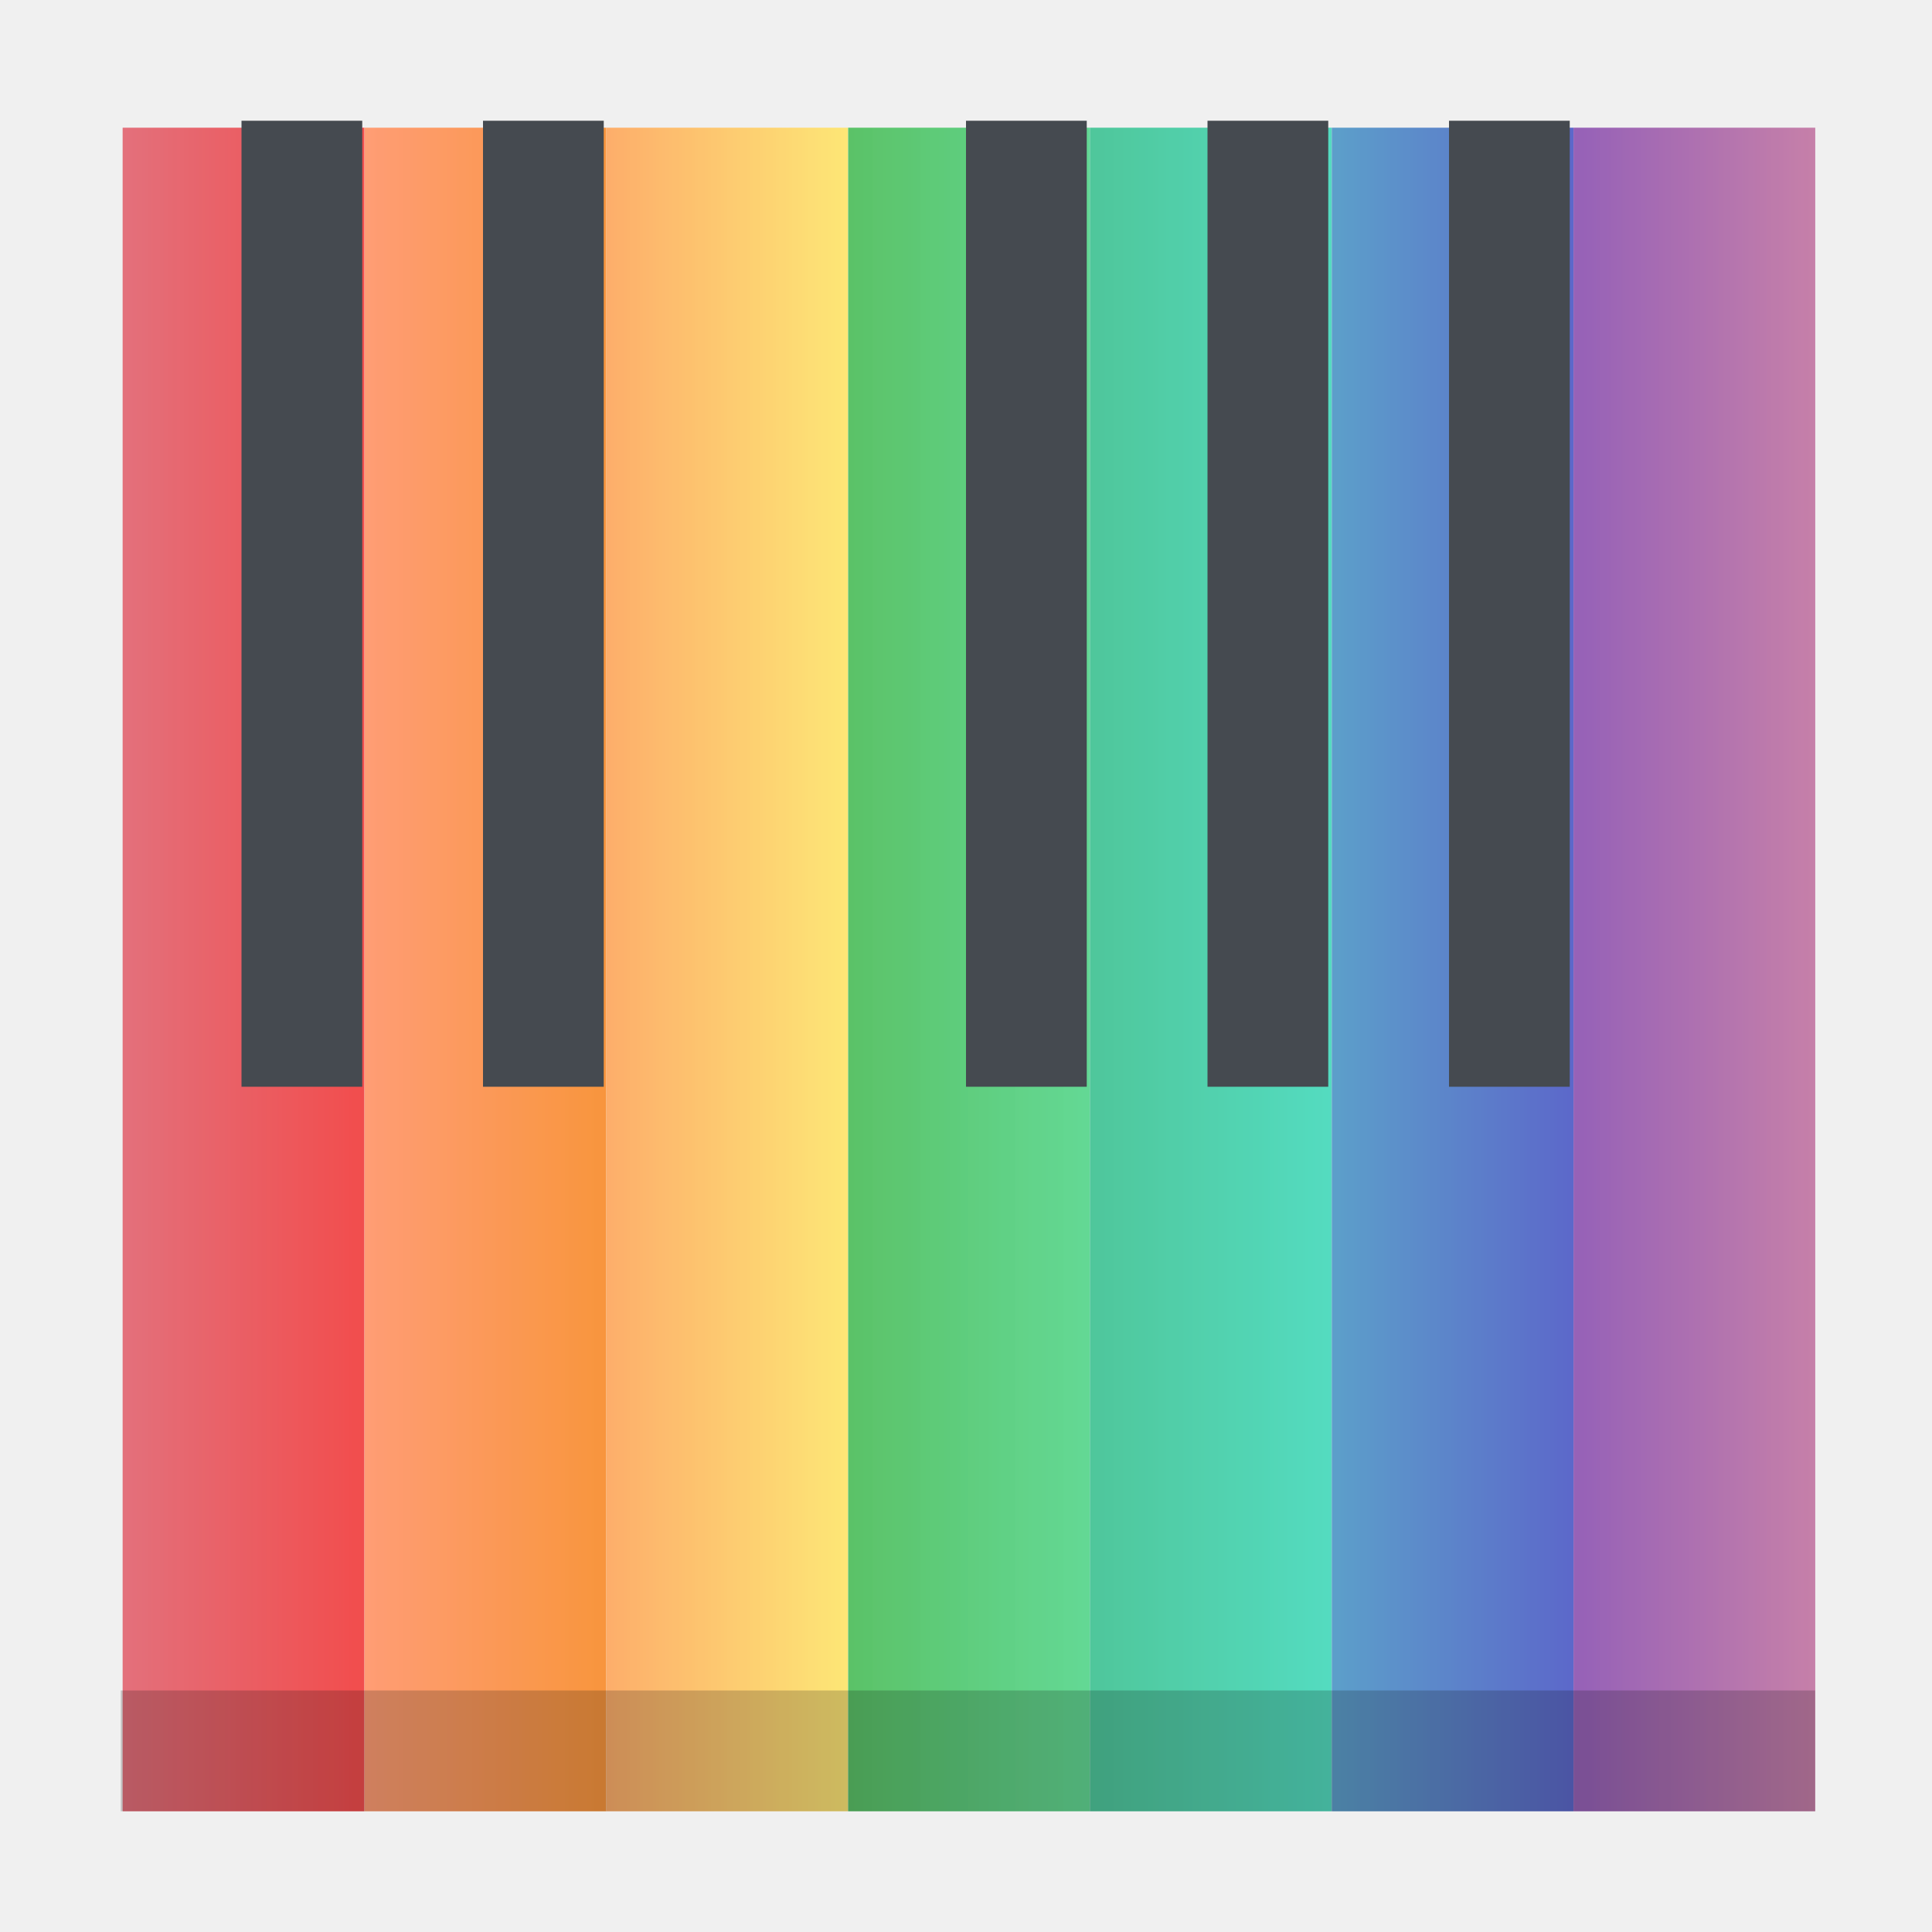
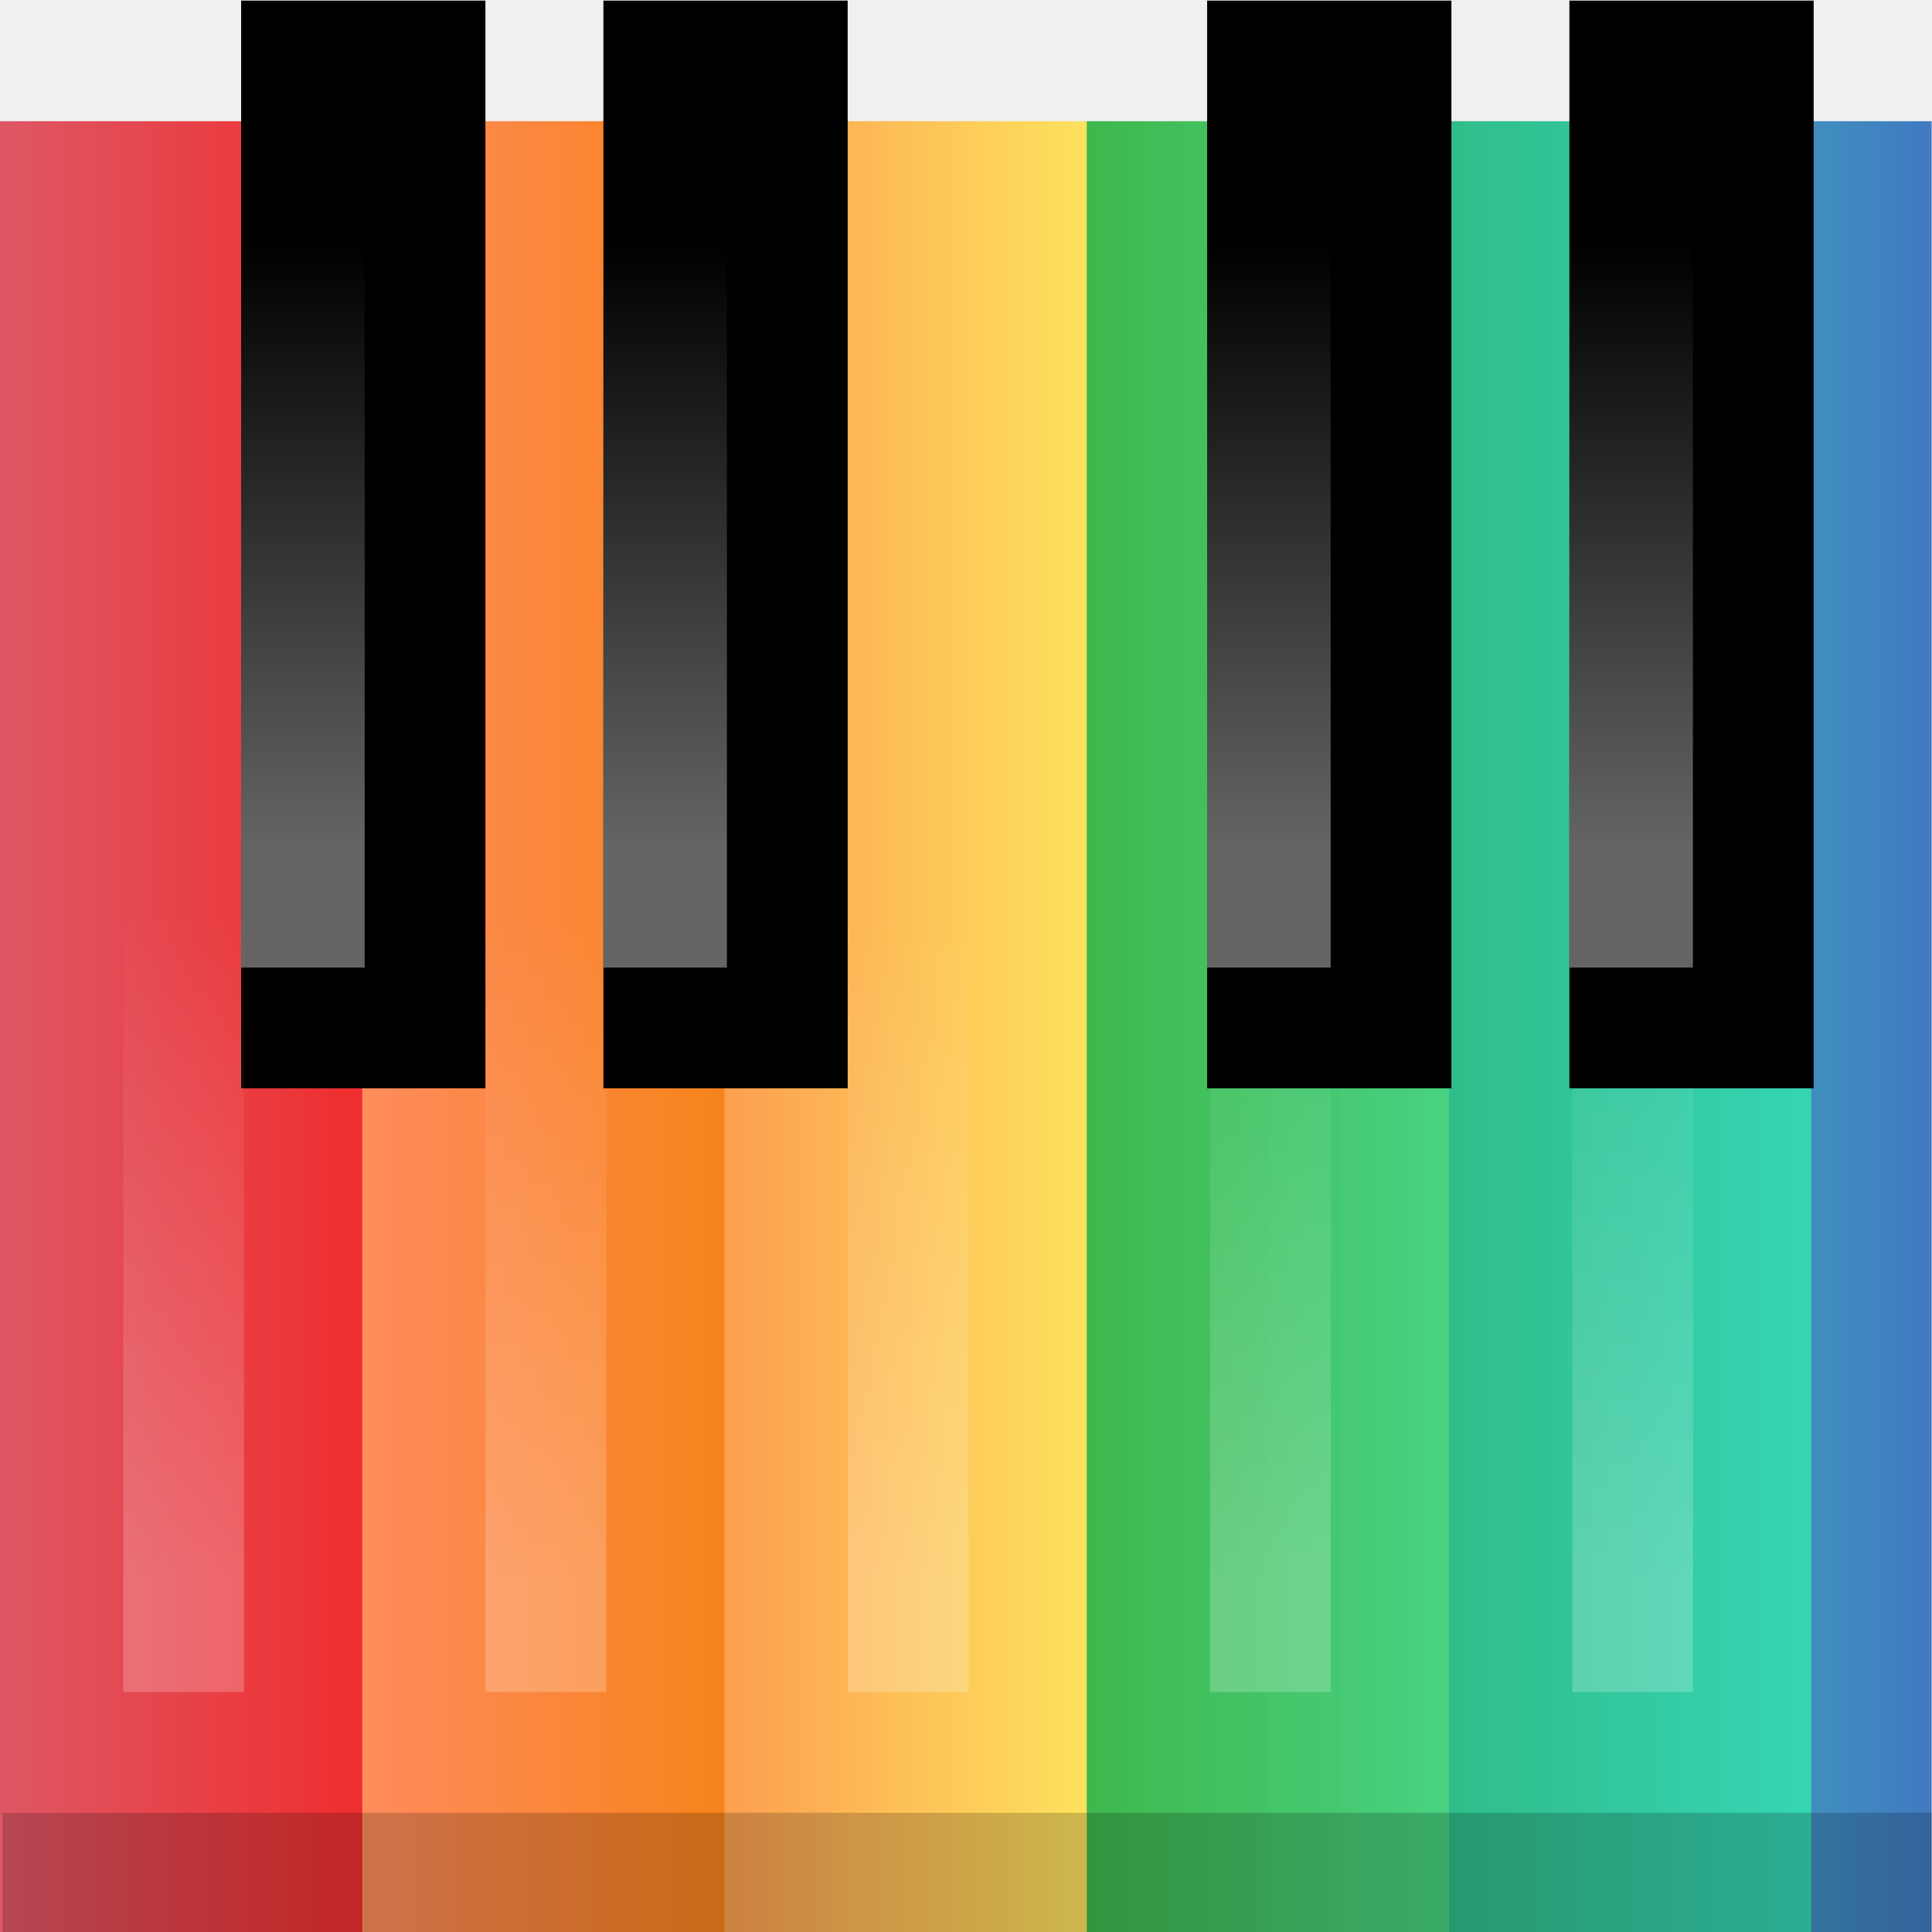
<svg xmlns="http://www.w3.org/2000/svg" xmlns:xlink="http://www.w3.org/1999/xlink" width="16" height="16" id="svg2985" version="1.1">
  <defs id="defs2987">
    <linearGradient id="linearGradient3849">
      <stop id="stop3851" offset="0" style="stop-color:#ffffff;stop-opacity:1" />
      <stop id="stop3853" offset="1" style="stop-color:#ffffff;stop-opacity:0" />
    </linearGradient>
    <linearGradient id="linearGradient3997">
      <stop style="stop-color:#7530a1;stop-opacity:1" offset="0" id="stop3999" />
      <stop style="stop-color:#b6598d;stop-opacity:1" offset="1" id="stop4001" />
    </linearGradient>
    <linearGradient id="linearGradient3989">
      <stop style="stop-color:#2980b9;stop-opacity:1;" offset="0" id="stop3991" />
      <stop style="stop-color:#2937b9;stop-opacity:1" offset="1" id="stop3993" />
    </linearGradient>
    <linearGradient id="linearGradient3981">
      <stop style="stop-color:#18b57c;stop-opacity:1" offset="0" id="stop3983" />
      <stop style="stop-color:#1ed1ad;stop-opacity:1" offset="1" id="stop3985" />
    </linearGradient>
    <linearGradient id="linearGradient3973">
      <stop style="stop-color:#28af38;stop-opacity:1" offset="0" id="stop3975" />
      <stop style="stop-color:#2ecc71;stop-opacity:0.98" offset="1" id="stop3977" />
    </linearGradient>
    <linearGradient id="linearGradient3965">
      <stop style="stop-color:#fd943c;stop-opacity:1" offset="0" id="stop3967" />
      <stop style="stop-color:#fddf4b;stop-opacity:1" offset="1" id="stop3969" />
    </linearGradient>
    <linearGradient id="linearGradient3957">
      <stop style="stop-color:#ff7e4a;stop-opacity:1" offset="0" id="stop3959" />
      <stop style="stop-color:#f67400;stop-opacity:1" offset="1" id="stop3961" />
    </linearGradient>
    <linearGradient id="linearGradient3949">
      <stop style="stop-color:#da4453;stop-opacity:1" offset="0" id="stop3951" />
      <stop style="stop-color:#ed1515;stop-opacity:1" offset="1" id="stop3953" />
    </linearGradient>
    <linearGradient id="linearGradient3911">
      <stop style="stop-color:#808080;stop-opacity:1;" offset="0" id="stop3913" />
      <stop style="stop-color:#808080;stop-opacity:0;" offset="1" id="stop3915" />
    </linearGradient>
    <linearGradient id="linearGradient4219">
      <stop style="stop-color:#999a9c;stop-opacity:1" offset="0" id="stop4221" />
      <stop style="stop-color:#f4f5f5;stop-opacity:1" offset="1" id="stop4223" />
    </linearGradient>
    <linearGradient id="linearGradient4227">
      <stop id="stop4229" offset="0" style="stop-color:#292c2f;stop-opacity:1" />
      <stop id="stop4231" offset="1" style="stop-color:#000000;stop-opacity:0;" />
    </linearGradient>
    <linearGradient xlink:href="#linearGradient4227" id="linearGradient3066" gradientUnits="userSpaceOnUse" x1="406.143" y1="526.655" x2="424.143" y2="543.655" gradientTransform="matrix(0.3357886,0,0,0.3691371,-128.0047,-159.5624)" />
    <linearGradient xlink:href="#linearGradient4219" id="linearGradient3069" gradientUnits="userSpaceOnUse" x1="25" y1="34" x2="25" y2="14" gradientTransform="translate(32,1e-5)" />
    <linearGradient xlink:href="#linearGradient3911" id="linearGradient3917" x1="11.042" y1="23.048" x2="11.042" y2="13.109" gradientUnits="userSpaceOnUse" gradientTransform="matrix(0.3357886,0,0,0.3691371,-0.02126345,31.15421)" />
    <linearGradient xlink:href="#linearGradient3911" id="linearGradient3933" gradientUnits="userSpaceOnUse" x1="11.005" y1="25.036" x2="11.005" y2="13.109" gradientTransform="matrix(0.3357886,0,0,0.3691371,1.993468,31.15421)" />
    <linearGradient xlink:href="#linearGradient3911" id="linearGradient3937" gradientUnits="userSpaceOnUse" gradientTransform="matrix(0.3357886,0,0,0.3691371,6.690423,31.15421)" x1="8.944" y1="25.036" x2="9" y2="13" />
    <linearGradient xlink:href="#linearGradient3949" id="linearGradient3955" x1="3" y1="22.5" x2="9" y2="22.5" gradientUnits="userSpaceOnUse" gradientTransform="matrix(0.3357886,0,0,0.3691371,-0.02126345,31.15421)" />
    <linearGradient xlink:href="#linearGradient3957" id="linearGradient3963" x1="9" y1="22.5" x2="15" y2="22.5" gradientUnits="userSpaceOnUse" gradientTransform="matrix(0.3357886,0,0,0.3691371,-0.02126345,31.15421)" />
    <linearGradient xlink:href="#linearGradient3965" id="linearGradient3971" x1="15" y1="22.5" x2="21" y2="22.5" gradientUnits="userSpaceOnUse" gradientTransform="matrix(0.3357886,0,0,0.3691371,-0.02126345,31.15421)" />
    <linearGradient xlink:href="#linearGradient3973" id="linearGradient3979" x1="21" y1="22.5" x2="27" y2="22.5" gradientUnits="userSpaceOnUse" gradientTransform="matrix(0.3357886,0,0,0.3691371,-0.02126345,31.15421)" />
    <linearGradient xlink:href="#linearGradient3981" id="linearGradient3987" x1="27" y1="22.5" x2="33" y2="22.5" gradientUnits="userSpaceOnUse" gradientTransform="matrix(0.3357886,0,0,0.3691371,-0.02126345,31.15421)" />
    <linearGradient xlink:href="#linearGradient3989" id="linearGradient3995" x1="33" y1="22.5" x2="39" y2="22.5" gradientUnits="userSpaceOnUse" gradientTransform="matrix(0.3357886,0,0,0.3691371,-0.02126345,31.15421)" />
    <linearGradient xlink:href="#linearGradient3997" id="linearGradient4003" x1="39" y1="22.5" x2="45" y2="22.5" gradientUnits="userSpaceOnUse" gradientTransform="matrix(0.3357886,0,0,0.3691371,-0.02126345,31.15421)" />
    <linearGradient xlink:href="#linearGradient4227" id="linearGradient4007" gradientUnits="userSpaceOnUse" gradientTransform="matrix(0.3357886,0,0,0.3691371,-134.0489,-159.5624)" x1="406.143" y1="526.655" x2="424.143" y2="543.655" />
    <linearGradient xlink:href="#linearGradient3849" id="linearGradient3847" gradientUnits="userSpaceOnUse" gradientTransform="matrix(0.3357886,0,0,0.3691371,-1.371579,36.00171)" x1="9" y1="24" x2="9" y2="13" />
    <linearGradient xlink:href="#linearGradient3849" id="linearGradient3857" gradientUnits="userSpaceOnUse" gradientTransform="matrix(0.3357886,0,0,0.3691371,0.6431529,36.00171)" x1="9" y1="24" x2="9" y2="13" />
    <linearGradient xlink:href="#linearGradient3849" id="linearGradient3861" gradientUnits="userSpaceOnUse" gradientTransform="matrix(0.3357886,0,0,0.3691371,2.657884,36.00171)" x1="9" y1="24" x2="9" y2="13" />
    <linearGradient xlink:href="#linearGradient3849" id="linearGradient3865" gradientUnits="userSpaceOnUse" gradientTransform="matrix(0.3357886,0,0,0.3691371,4.672616,36.00171)" x1="9" y1="24" x2="9" y2="13" />
    <linearGradient xlink:href="#linearGradient3849" id="linearGradient3869" gradientUnits="userSpaceOnUse" gradientTransform="matrix(0.3357886,0,0,0.3691371,6.687348,36.00171)" x1="9" y1="24" x2="9" y2="13" />
    <linearGradient xlink:href="#linearGradient3849" id="linearGradient3873" gradientUnits="userSpaceOnUse" gradientTransform="matrix(0.3357886,0,0,0.3691371,8.702079,36.00171)" x1="9" y1="24" x2="9" y2="13" />
    <linearGradient xlink:href="#linearGradient3849" id="linearGradient3877" gradientUnits="userSpaceOnUse" gradientTransform="matrix(0.3357886,0,0,0.3691371,10.71681,36.00171)" x1="9" y1="24" x2="9" y2="13" />
    <linearGradient xlink:href="#linearGradient3911" id="linearGradient3091" gradientUnits="userSpaceOnUse" gradientTransform="matrix(0.3357886,0,0,0.3691371,8.692898,31.15421)" x1="8.944" y1="25.036" x2="9" y2="13" />
    <linearGradient xlink:href="#linearGradient3911" id="linearGradient3095" gradientUnits="userSpaceOnUse" gradientTransform="matrix(0.3357886,0,0,0.3691371,10.69537,31.15421)" x1="8.944" y1="25.036" x2="9" y2="13" />
+     <linearGradient xlink:href="#linearGradient3949-5" id="linearGradient4246" gradientUnits="userSpaceOnUse" gradientTransform="matrix(0.5030603,0,0,0.5030603,274.466,322.7764)" x1="3" y1="22.5" x2="9" y2="22.5" />
+     <linearGradient id="linearGradient3949-5">
+       <stop id="stop3951-6" offset="0" style="stop-color:#da4453;stop-opacity:1" />
+       <stop id="stop3953-8" offset="1" style="stop-color:#ed1515;stop-opacity:1" />
+     </linearGradient>
+     <linearGradient xlink:href="#linearGradient3957-8" id="linearGradient4243" gradientUnits="userSpaceOnUse" gradientTransform="matrix(0.5030603,0,0,0.5030603,274.466,322.7764)" x1="9" y1="22.5" x2="15" y2="22.5" />
+     <linearGradient id="linearGradient3957-8">
+       <stop id="stop3959-4" offset="0" style="stop-color:#ff7e4a;stop-opacity:1" />
+       <stop id="stop3961-4" offset="1" style="stop-color:#f67400;stop-opacity:1" />
+     </linearGradient>
+     <linearGradient xlink:href="#linearGradient3965-3" id="linearGradient4240" gradientUnits="userSpaceOnUse" gradientTransform="matrix(0.5030603,0,0,0.5030603,274.466,322.7764)" x1="15" y1="22.5" x2="21" y2="22.5" />
+     <linearGradient id="linearGradient3965-3">
+       <stop id="stop3967-0" offset="0" style="stop-color:#fd943c;stop-opacity:1" />
+       <stop id="stop3969-2" offset="1" style="stop-color:#fddf4b;stop-opacity:1" />
+     </linearGradient>
+     <linearGradient xlink:href="#linearGradient3973-5" id="linearGradient4237" gradientUnits="userSpaceOnUse" gradientTransform="matrix(0.5030603,0,0,0.5030603,274.466,322.7764)" x1="21" y1="22.5" x2="27" y2="22.5" />
+     <linearGradient id="linearGradient3973-5">
+       <stop id="stop3975-9" offset="0" style="stop-color:#28af38;stop-opacity:1" />
+       <stop id="stop3977-7" offset="1" style="stop-color:#2ecc71;stop-opacity:0.98" />
+     </linearGradient>
+     <linearGradient xlink:href="#linearGradient3981-8" id="linearGradient4231" gradientUnits="userSpaceOnUse" gradientTransform="matrix(0.5030603,0,0,0.5030603,274.466,322.7764)" x1="27" y1="22.5" x2="33" y2="22.5" />
+     <linearGradient id="linearGradient3981-8">
+       <stop id="stop3983-5" offset="0" style="stop-color:#18b57c;stop-opacity:1" />
+       <stop id="stop3985-9" offset="1" style="stop-color:#1ed1ad;stop-opacity:1" />
+     </linearGradient>
+     <linearGradient xlink:href="#linearGradient3989-2" id="linearGradient4228" gradientUnits="userSpaceOnUse" gradientTransform="matrix(0.5030603,0,0,0.5030603,274.466,322.7764)" x1="33" y1="22.5" x2="39" y2="22.5" />
+     <linearGradient id="linearGradient3989-2">
+       <stop id="stop3991-7" offset="0" style="stop-color:#2980b9;stop-opacity:1;" />
+       <stop id="stop3993-4" offset="1" style="stop-color:#2937b9;stop-opacity:1" />
+     </linearGradient>
+     <linearGradient xlink:href="#linearGradient3911-9" id="linearGradient4221" gradientUnits="userSpaceOnUse" gradientTransform="matrix(0.5030603,0,0,0.5030603,274.466,323.7764)" x1="11.042" y1="23.048" x2="11.042" y2="13.109" />
+     <linearGradient id="linearGradient3911-9">
+       <stop id="stop3913-7" offset="0" style="stop-color:#808080;stop-opacity:1;" />
+       <stop id="stop3915-3" offset="1" style="stop-color:#808080;stop-opacity:0;" />
+     </linearGradient>
+     <linearGradient xlink:href="#linearGradient3849-3" id="linearGradient4217" gradientUnits="userSpaceOnUse" gradientTransform="matrix(0.5030603,0,0,0.5030603,272.443,329.3826)" x1="9" y1="24" x2="9" y2="13" />
+     <linearGradient id="linearGradient3849-3">
+       <stop style="stop-color:#ffffff;stop-opacity:1" offset="0" id="stop3851-8" />
+       <stop style="stop-color:#ffffff;stop-opacity:0" offset="1" id="stop3853-7" />
+     </linearGradient>
+     <linearGradient xlink:href="#linearGradient3849-3" id="linearGradient4213" gradientUnits="userSpaceOnUse" gradientTransform="matrix(0.5030603,0,0,0.5030603,275.4614,329.3826)" x1="9" y1="24" x2="9" y2="13" />
+     <linearGradient xlink:href="#linearGradient3849-3" id="linearGradient4209" gradientUnits="userSpaceOnUse" gradientTransform="matrix(0.5030603,0,0,0.5030603,278.4798,329.3826)" x1="9" y1="24" x2="9" y2="13" />
+     <linearGradient xlink:href="#linearGradient3849-3" id="linearGradient4205" gradientUnits="userSpaceOnUse" gradientTransform="matrix(0.5030603,0,0,0.5030603,281.4981,329.3826)" x1="9" y1="24" x2="9" y2="13" />
+     <linearGradient xlink:href="#linearGradient3849-3" id="linearGradient4201" gradientUnits="userSpaceOnUse" gradientTransform="matrix(0.5030603,0,0,0.5030603,284.5165,329.3826)" x1="9" y1="24" x2="9" y2="13" />
+     <linearGradient xlink:href="#linearGradient3911-9" id="linearGradient4197" gradientUnits="userSpaceOnUse" gradientTransform="matrix(0.5030603,0,0,0.5030603,277.466,323.7764)" x1="11.042" y1="23.048" x2="11.042" y2="13.109" />
+     <linearGradient xlink:href="#linearGradient3911-9" id="linearGradient4193" gradientUnits="userSpaceOnUse" gradientTransform="matrix(0.5030603,0,0,0.5030603,282.466,323.7764)" x1="11.042" y1="23.048" x2="11.042" y2="13.109" />
+     <linearGradient xlink:href="#linearGradient3911-9" id="linearGradient4189" gradientUnits="userSpaceOnUse" gradientTransform="matrix(0.5030603,0,0,0.5030603,285.466,323.7764)" x1="11.042" y1="23.048" x2="11.042" y2="13.109" />
+     <linearGradient xlink:href="#linearGradient3911-9" id="linearGradient3223" gradientUnits="userSpaceOnUse" gradientTransform="matrix(0.5030603,0,0,0.5030603,9.466,27.4182)" x1="11.042" y1="23.048" x2="11.042" y2="13.109" />
+     <linearGradient xlink:href="#linearGradient3911-9" id="linearGradient3227" gradientUnits="userSpaceOnUse" gradientTransform="matrix(0.5030603,0,0,0.5030603,6.466,27.4182)" x1="11.042" y1="23.048" x2="11.042" y2="13.109" />
+     <linearGradient xlink:href="#linearGradient3911-9" id="linearGradient3231" gradientUnits="userSpaceOnUse" gradientTransform="matrix(0.5030603,0,0,0.5030603,1.466,27.4182)" x1="11.042" y1="23.048" x2="11.042" y2="13.109" />
+     <linearGradient xlink:href="#linearGradient3849-3" id="linearGradient3235" gradientUnits="userSpaceOnUse" gradientTransform="matrix(0.5030603,0,0,0.5030603,8.51648,33.02438)" x1="9" y1="24" x2="9" y2="13" />
+     <linearGradient xlink:href="#linearGradient3849-3" id="linearGradient3238" gradientUnits="userSpaceOnUse" gradientTransform="matrix(0.5030603,0,0,0.5030603,5.49812,33.02438)" x1="9" y1="24" x2="9" y2="13" />
+     <linearGradient xlink:href="#linearGradient3849-3" id="linearGradient3241" gradientUnits="userSpaceOnUse" gradientTransform="matrix(0.5030603,0,0,0.5030603,2.47975,33.02438)" x1="9" y1="24" x2="9" y2="13" />
+     <linearGradient xlink:href="#linearGradient3849-3" id="linearGradient3244" gradientUnits="userSpaceOnUse" gradientTransform="matrix(0.5030603,0,0,0.5030603,-0.53861,33.02438)" x1="9" y1="24" x2="9" y2="13" />
+     <linearGradient xlink:href="#linearGradient3849-3" id="linearGradient3247" gradientUnits="userSpaceOnUse" gradientTransform="matrix(0.5030603,0,0,0.5030603,-3.55697,33.02438)" x1="9" y1="24" x2="9" y2="13" />
+     <linearGradient xlink:href="#linearGradient3911-9" id="linearGradient3251" gradientUnits="userSpaceOnUse" gradientTransform="matrix(0.5030603,0,0,0.5030603,-1.534,27.4182)" x1="11.042" y1="23.048" x2="11.042" y2="13.109" />
+     <linearGradient xlink:href="#linearGradient3989-2" id="linearGradient3255" gradientUnits="userSpaceOnUse" gradientTransform="matrix(0.5030603,0,0,0.5030603,-1.534,26.4182)" x1="33" y1="22.5" x2="39" y2="22.5" />
+     <linearGradient xlink:href="#linearGradient3981-8" id="linearGradient3258" gradientUnits="userSpaceOnUse" gradientTransform="matrix(0.5030603,0,0,0.5030603,-1.534,26.4182)" x1="27" y1="22.5" x2="33" y2="22.5" />
+     <linearGradient xlink:href="#linearGradient3973-5" id="linearGradient3261" gradientUnits="userSpaceOnUse" gradientTransform="matrix(0.5030603,0,0,0.5030603,-1.534,26.4182)" x1="21" y1="22.5" x2="27" y2="22.5" />
+     <linearGradient xlink:href="#linearGradient3965-3" id="linearGradient3264" gradientUnits="userSpaceOnUse" gradientTransform="matrix(0.5030603,0,0,0.5030603,-1.534,26.4182)" x1="15" y1="22.5" x2="21" y2="22.5" />
+     <linearGradient xlink:href="#linearGradient3957-8" id="linearGradient3267" gradientUnits="userSpaceOnUse" gradientTransform="matrix(0.5030603,0,0,0.5030603,-1.534,26.4182)" x1="9" y1="22.5" x2="15" y2="22.5" />
+     <linearGradient xlink:href="#linearGradient3949-5" id="linearGradient3270" gradientUnits="userSpaceOnUse" gradientTransform="matrix(0.5030603,0,0,0.5030603,-1.534,26.4182)" x1="3" y1="22.5" x2="9" y2="22.5" />
  </defs>
  <g id="layer1" transform="translate(0,-32)">
-     <rect ry="0" y="33.058" x="1.016" height="13.942" width="2.002" id="rect3075" style="fill:url(#linearGradient3955);fill-opacity:1;stroke:none" />
-     <rect style="fill:url(#linearGradient3963);fill-opacity:1;stroke:none" id="rect3887" width="2.002" height="13.942" x="3.019" y="33.058" ry="0" />
-     <rect ry="0" y="33.058" x="5.021" height="13.942" width="2.002" id="rect3889" style="fill:url(#linearGradient3971);fill-opacity:1;stroke:none" />
-     <rect style="fill:url(#linearGradient3979);fill-opacity:1;stroke:none" id="rect3891" width="2.002" height="13.942" x="7.024" y="33.058" ry="0" />
-     <rect ry="0" y="33.058" x="9.026" height="13.942" width="2.002" id="rect3893" style="fill:url(#linearGradient3987);fill-opacity:1;stroke:none" />
-     <rect style="fill:url(#linearGradient3995);fill-opacity:1;stroke:none" id="rect3895" width="2.002" height="13.942" x="11.029" y="33.058" ry="0" />
-     <rect ry="0" y="33.058" x="13.031" height="13.942" width="2.002" id="rect3897" style="fill:url(#linearGradient4003);fill-opacity:1;stroke:none" />
-     <rect style="opacity:0.24;color:#000000;fill:#ffffff;fill-opacity:1;fill-rule:nonzero;stroke:none;stroke-width:1;marker:none;visibility:visible;display:inline;overflow:visible;enable-background:accumulate" id="rect3822" width="14.017" height="13.942" x="1.016" y="33.058" />
-     <rect style="color:#000000;fill:#454a50;fill-opacity:1;fill-rule:nonzero;stroke:none;stroke-width:1.4;marker:none;visibility:visible;display:inline;overflow:visible;enable-background:accumulate" id="rect3899" width="1" height="8" x="2" y="33" />
-     <rect y="46" x="1" height="1" width="14.032" id="rect3947" style="opacity:0.188;fill:#000000;fill-opacity:1;stroke:none" />
-     <rect y="33" x="4" height="8" width="1" id="rect3116" style="color:#000000;fill:#454a50;fill-opacity:1;fill-rule:nonzero;stroke:none;stroke-width:1.4;marker:none;visibility:visible;display:inline;overflow:visible;enable-background:accumulate" />
-     <rect y="33" x="8" height="8" width="1" id="rect3120" style="color:#000000;fill:#454a50;fill-opacity:1;fill-rule:nonzero;stroke:none;stroke-width:1.4;marker:none;visibility:visible;display:inline;overflow:visible;enable-background:accumulate" />
-     <rect style="color:#000000;fill:#454a50;fill-opacity:1;fill-rule:nonzero;stroke:none;stroke-width:1.4;marker:none;visibility:visible;display:inline;overflow:visible;enable-background:accumulate" id="rect3122" width="1" height="8" x="10" y="33" />
-     <rect y="33" x="12" height="8" width="1" id="rect3124" style="color:#000000;fill:#454a50;fill-opacity:1;fill-rule:nonzero;stroke:none;stroke-width:1.4;marker:none;visibility:visible;display:inline;overflow:visible;enable-background:accumulate" />
+     <rect style="fill:url(#linearGradient3270);fill-opacity:1;stroke:none" id="rect3809" width="3.021" height="15.009" x="0" y="33.004" ry="0" />
+     <rect ry="0" y="33.004" x="3" height="15.009" width="3.021" id="rect3811" style="fill:url(#linearGradient3267);fill-opacity:1;stroke:none" />
+     <rect style="fill:url(#linearGradient3264);fill-opacity:1;stroke:none" id="rect3813" width="3.021" height="15.009" x="6" y="33.004" ry="0" />
+     <rect ry="0" y="33.004" x="9" height="15.009" width="3.021" id="rect3815" style="fill:url(#linearGradient3261);fill-opacity:1;stroke:none" />
+     <rect style="fill:url(#linearGradient3258);fill-opacity:1;stroke:none" id="rect3819" width="3.021" height="15.009" x="12" y="33.004" ry="0" />
+     <rect ry="0" y="33.004" x="15" height="15.001" width="0.997" id="rect3821" style="fill:url(#linearGradient3255);fill-opacity:1;stroke:none" />
+     <rect y="33.004" x="0" height="15" width="16" id="rect4318" style="opacity:0.108;color:#000000;fill:#ffffff;fill-opacity:1;fill-rule:nonzero;stroke:none;stroke-width:1;marker:none;visibility:visible;display:inline;overflow:visible;enable-background:accumulate" />
+     <rect y="32.005" x="1.997" height="9.008" width="2.023" id="rect3827" style="color:#000000;fill:#000000;fill-opacity:1;fill-rule:nonzero;stroke:none;stroke-width:1.4;marker:none;visibility:visible;display:inline;overflow:visible;enable-background:accumulate" />
+     <rect style="opacity:0.784;color:#000000;fill:url(#linearGradient3251);fill-opacity:1;fill-rule:nonzero;stroke:none;stroke-width:1.4;marker:none;visibility:visible;display:inline;overflow:visible;enable-background:accumulate" id="rect3833" width="1.023" height="8.008" x="1.997" y="32.005" />
+     <rect style="opacity:0.188;fill:#000000;fill-opacity:1;stroke:none" id="rect3839" width="15.977" height="0.992" x="0.021" y="47.013" />
+     <rect y="36.013" x="1.021" height="10" width="1" id="rect3841" style="opacity:0.216;color:#000000;fill:url(#linearGradient3247);fill-opacity:1;fill-rule:nonzero;stroke:none;stroke-width:1.4;marker:none;visibility:visible;display:inline;overflow:visible;enable-background:accumulate" />
+     <rect style="opacity:0.216;color:#000000;fill:url(#linearGradient3244);fill-opacity:1;fill-rule:nonzero;stroke:none;stroke-width:1.4;marker:none;visibility:visible;display:inline;overflow:visible;enable-background:accumulate" id="rect3843" width="1" height="11" x="4.021" y="35.013" />
+     <rect y="36.013" x="7.021" height="10" width="1" id="rect3847" style="opacity:0.216;color:#000000;fill:url(#linearGradient3241);fill-opacity:1;fill-rule:nonzero;stroke:none;stroke-width:1.4;marker:none;visibility:visible;display:inline;overflow:visible;enable-background:accumulate" />
+     <rect style="opacity:0.216;color:#000000;fill:url(#linearGradient3238);fill-opacity:1;fill-rule:nonzero;stroke:none;stroke-width:1.4;marker:none;visibility:visible;display:inline;overflow:visible;enable-background:accumulate" id="rect3849" width="1" height="10" x="10.021" y="36.013" />
+     <rect y="36.013" x="13.021" height="10" width="1" id="rect3851" style="opacity:0.216;color:#000000;fill:url(#linearGradient3235);fill-opacity:1;fill-rule:nonzero;stroke:none;stroke-width:1.4;marker:none;visibility:visible;display:inline;overflow:visible;enable-background:accumulate" />
+     <rect style="color:#000000;fill:#000000;fill-opacity:1;fill-rule:nonzero;stroke:none;stroke-width:1.4;marker:none;visibility:visible;display:inline;overflow:visible;enable-background:accumulate" id="rect4011" width="2.023" height="9.008" x="4.997" y="32.005" />
+     <rect y="32.005" x="4.997" height="8.008" width="1.023" id="rect4013" style="opacity:0.784;color:#000000;fill:url(#linearGradient3231);fill-opacity:1;fill-rule:nonzero;stroke:none;stroke-width:1.4;marker:none;visibility:visible;display:inline;overflow:visible;enable-background:accumulate" />
+     <rect y="32.005" x="9.997" height="9.008" width="2.023" id="rect4017" style="color:#000000;fill:#000000;fill-opacity:1;fill-rule:nonzero;stroke:none;stroke-width:1.4;marker:none;visibility:visible;display:inline;overflow:visible;enable-background:accumulate" />
+     <rect style="opacity:0.784;color:#000000;fill:url(#linearGradient3227);fill-opacity:1;fill-rule:nonzero;stroke:none;stroke-width:1.4;marker:none;visibility:visible;display:inline;overflow:visible;enable-background:accumulate" id="rect4019" width="1.023" height="8.008" x="9.997" y="32.005" />
+     <rect style="color:#000000;fill:#000000;fill-opacity:1;fill-rule:nonzero;stroke:none;stroke-width:1.4;marker:none;visibility:visible;display:inline;overflow:visible;enable-background:accumulate" id="rect4023" width="2.023" height="9.008" x="12.997" y="32.005" />
+     <rect y="32.005" x="12.997" height="8.008" width="1.023" id="rect4025" style="opacity:0.784;color:#000000;fill:url(#linearGradient3223);fill-opacity:1;fill-rule:nonzero;stroke:none;stroke-width:1.4;marker:none;visibility:visible;display:inline;overflow:visible;enable-background:accumulate" />
  </g>
</svg>
